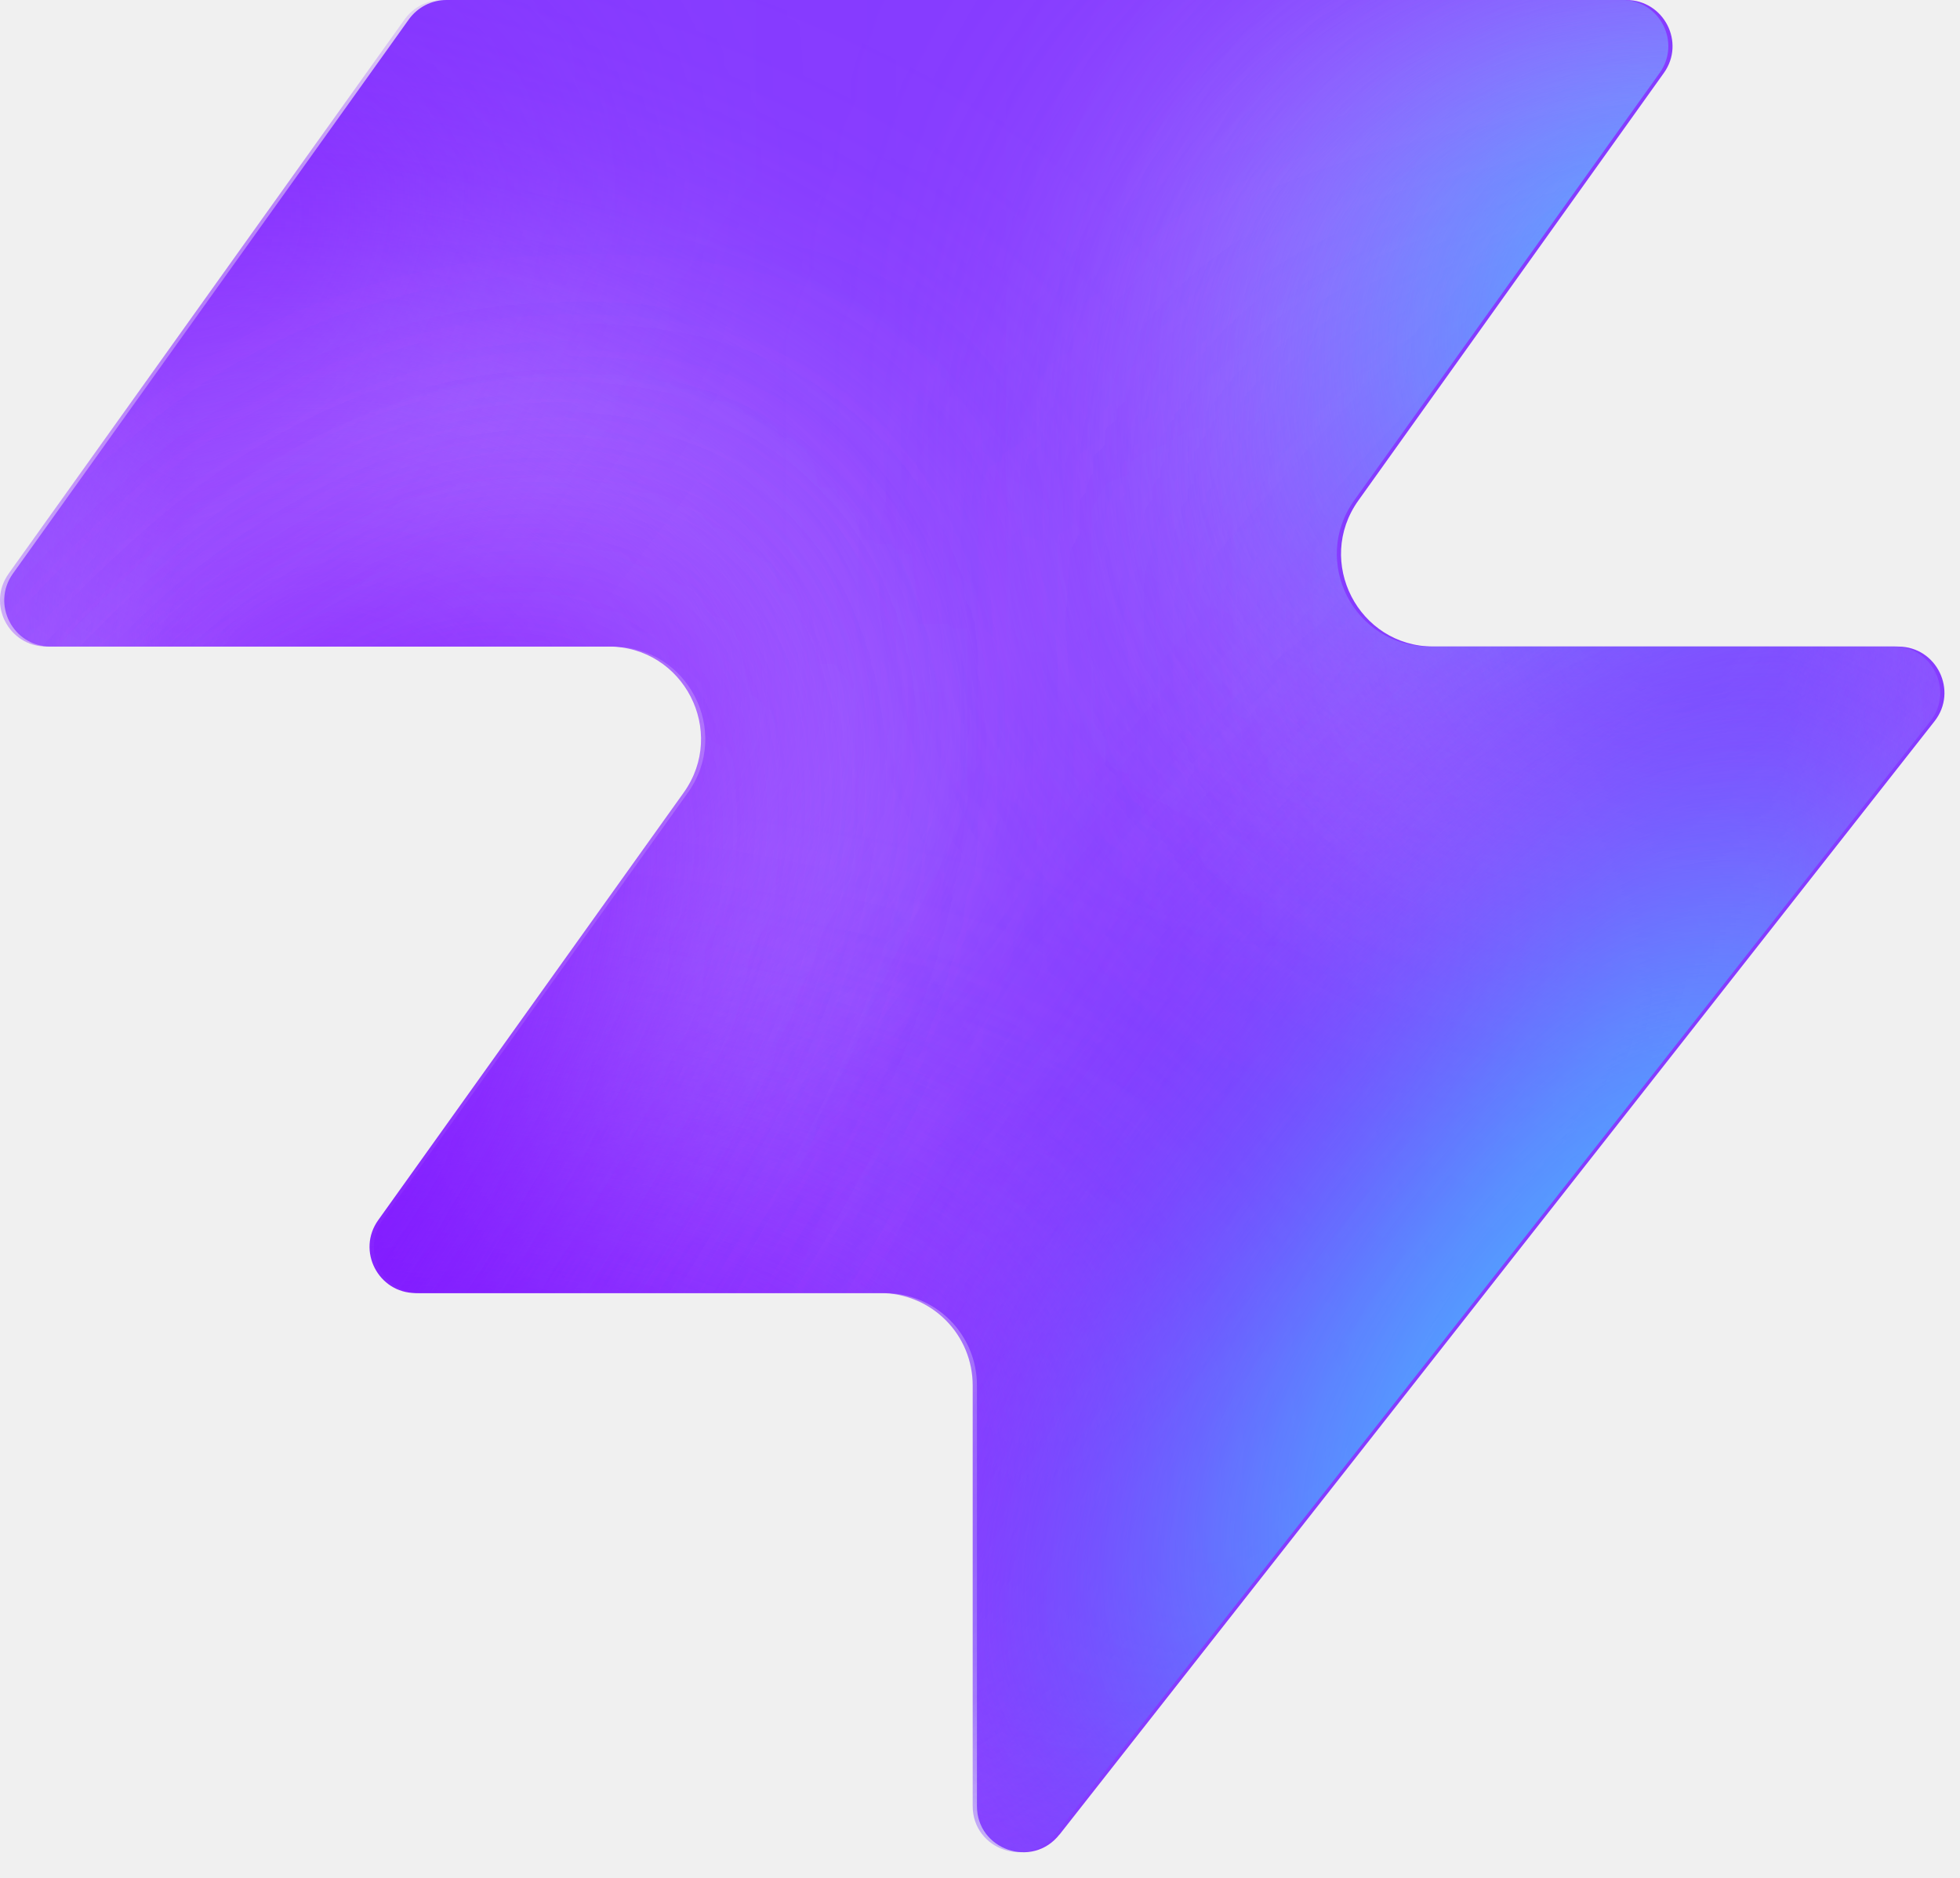
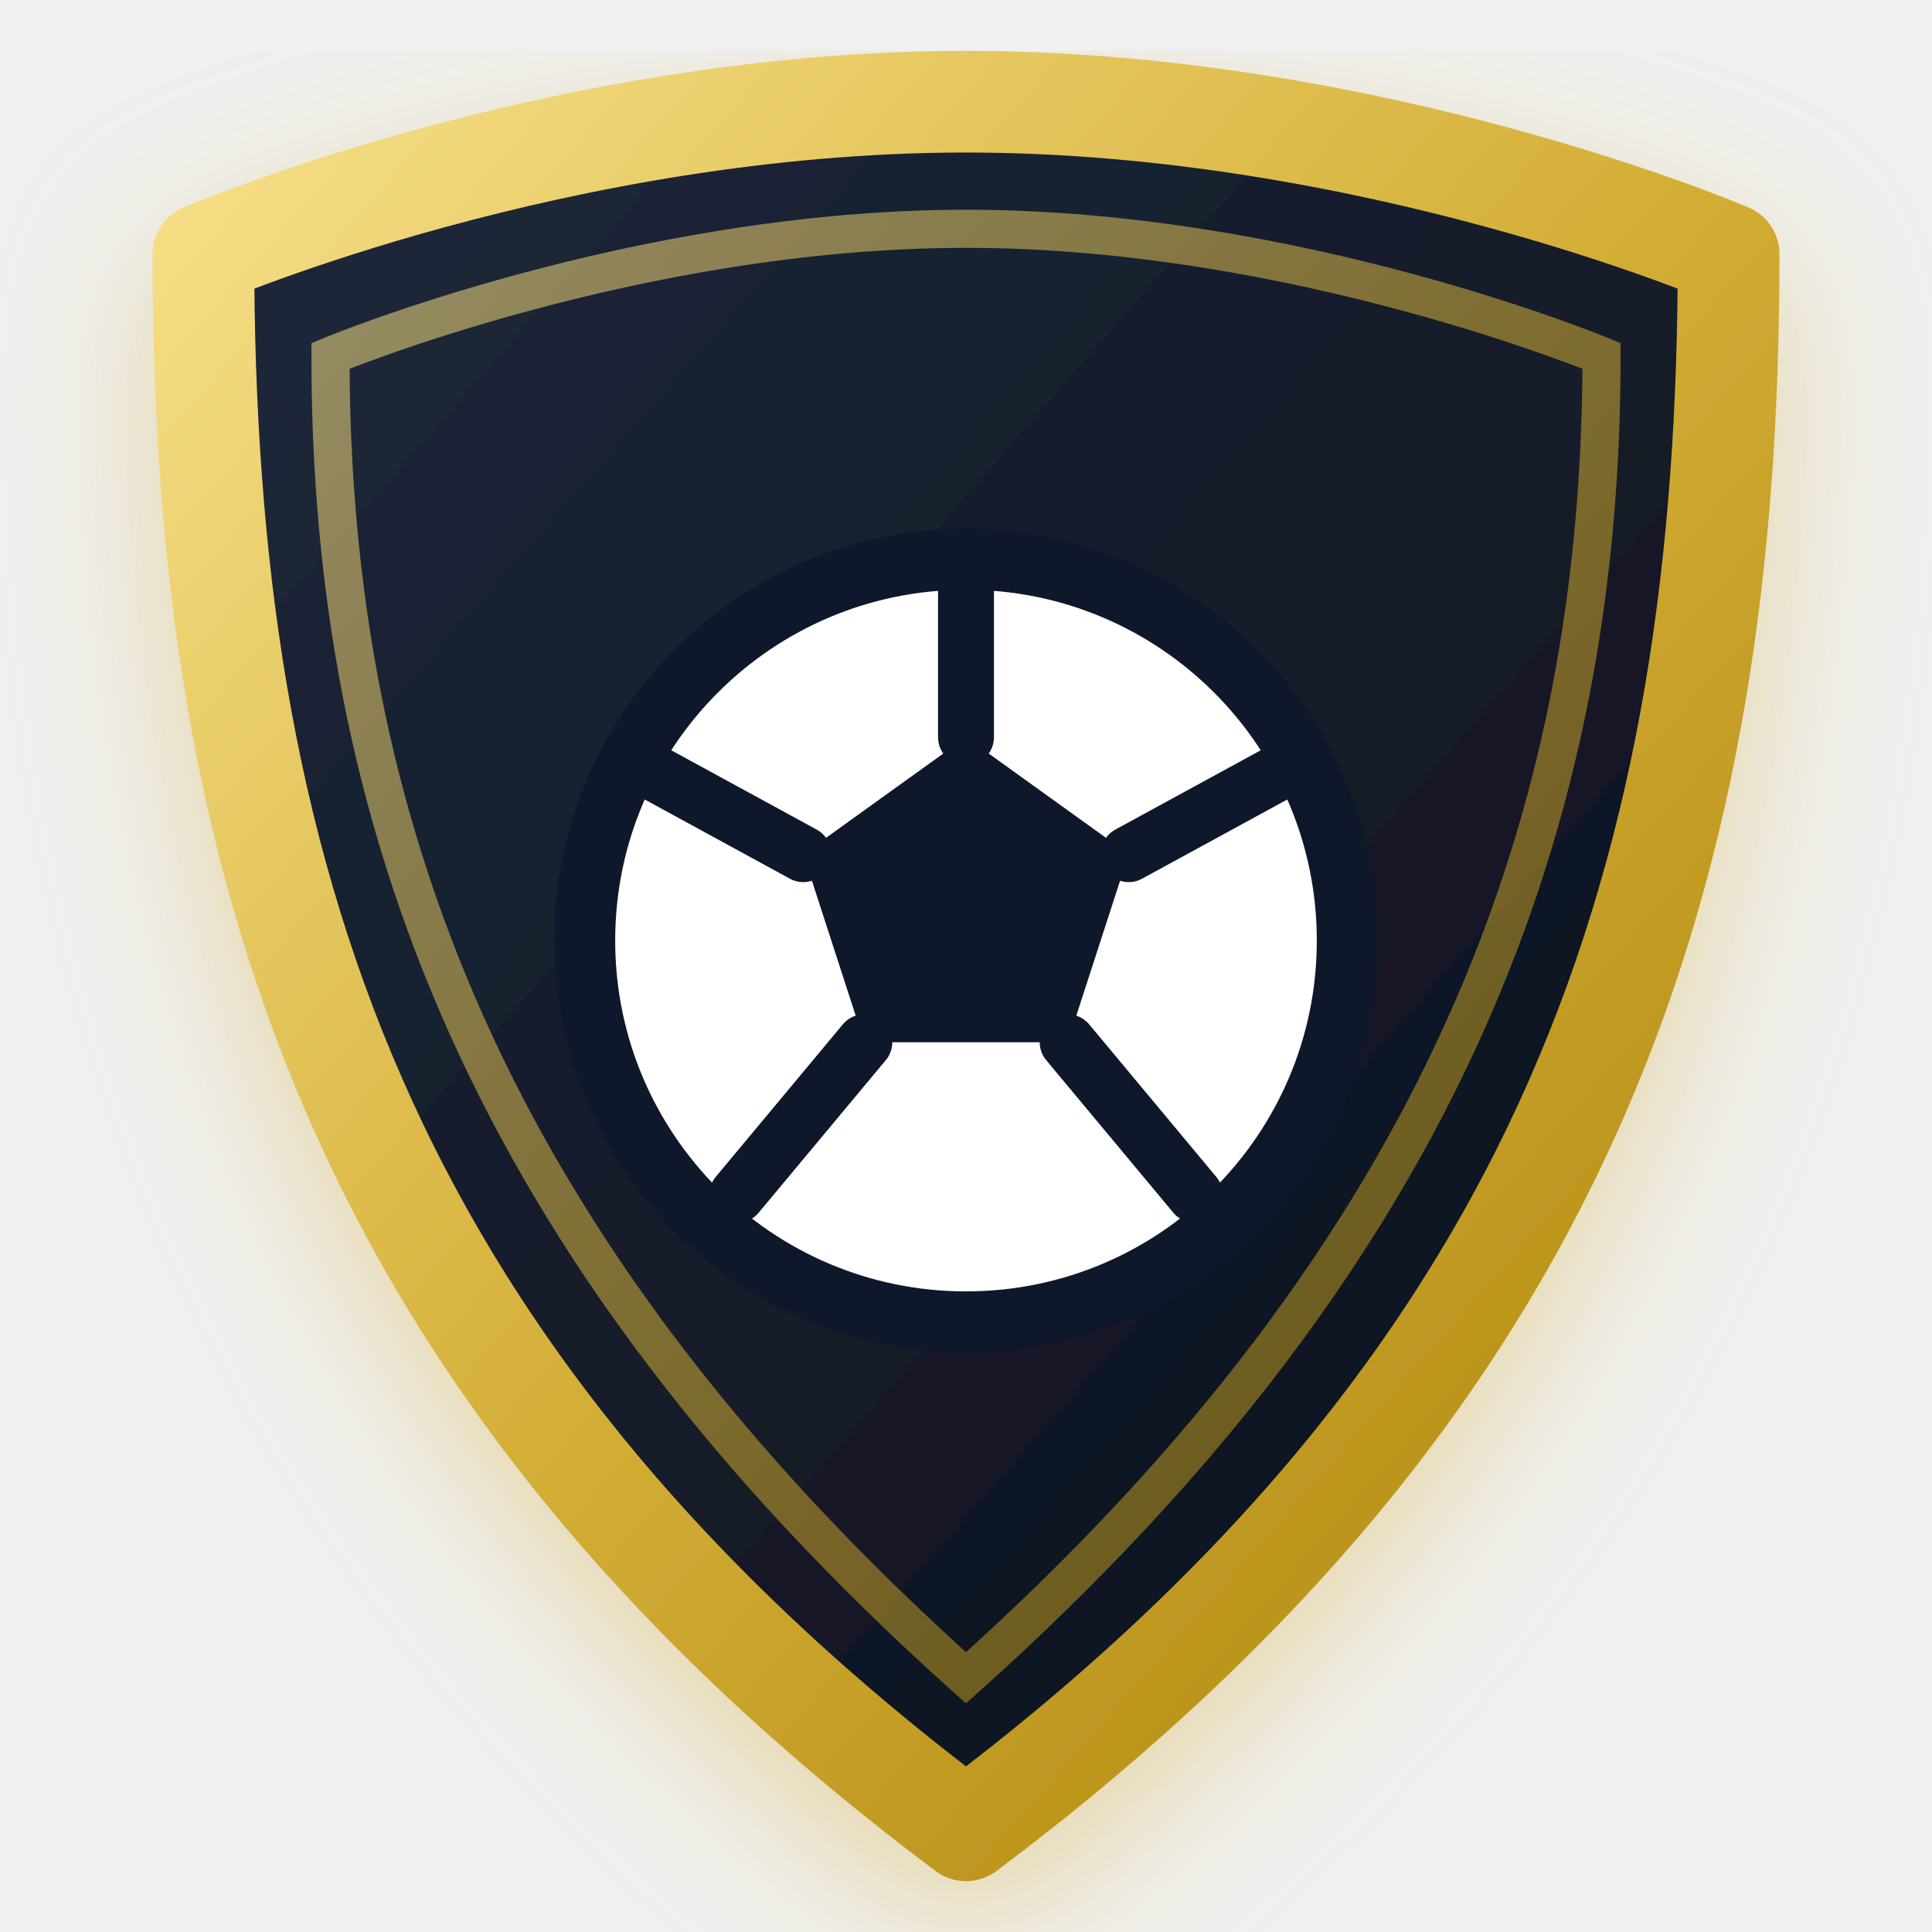
- <svg xmlns="http://www.w3.org/2000/svg" width="48" height="46" fill="none" viewBox="0 0 48 46">
-   <path fill="#863bff" d="M25.946 44.938c-.664.845-2.021.375-2.021-.698V33.937a2.26 2.26 0 0 0-2.262-2.262H10.287c-.92 0-1.456-1.04-.92-1.788l7.48-10.471c1.07-1.497 0-3.578-1.842-3.578H1.237c-.92 0-1.456-1.04-.92-1.788L10.013.474c.214-.297.556-.474.92-.474h28.894c.92 0 1.456 1.04.92 1.788l-7.48 10.471c-1.07 1.498 0 3.579 1.842 3.579h11.377c.943 0 1.473 1.088.89 1.83L25.947 44.94z" style="fill:#863bff;fill:color(display-p3 .525 .23 1);fill-opacity:1" />
-   <mask id="a" width="48" height="46" x="0" y="0" maskUnits="userSpaceOnUse" style="mask-type:alpha">
-     <path fill="#000" d="M25.842 44.938c-.664.844-2.021.375-2.021-.698V33.937a2.26 2.26 0 0 0-2.262-2.262H10.183c-.92 0-1.456-1.04-.92-1.788l7.48-10.471c1.07-1.498 0-3.579-1.842-3.579H1.133c-.92 0-1.456-1.04-.92-1.787L9.91.473c.214-.297.556-.474.92-.474h28.894c.92 0 1.456 1.04.92 1.788l-7.48 10.471c-1.07 1.498 0 3.578 1.842 3.578h11.377c.943 0 1.473 1.088.89 1.832L25.843 44.94z" style="fill:#000;fill-opacity:1" />
-   </mask>
-   <g mask="url(#a)">
-     <g filter="url(#b)">
-       <ellipse cx="5.508" cy="14.704" fill="#ede6ff" rx="5.508" ry="14.704" style="fill:#ede6ff;fill:color(display-p3 .927 .903 1);fill-opacity:1" transform="matrix(.00324 1 1 -.00324 -4.47 31.516)" />
-     </g>
-     <g filter="url(#c)">
-       <ellipse cx="10.399" cy="29.851" fill="#ede6ff" rx="10.399" ry="29.851" style="fill:#ede6ff;fill:color(display-p3 .927 .903 1);fill-opacity:1" transform="matrix(.00324 1 1 -.00324 -39.328 7.883)" />
-     </g>
-     <g filter="url(#d)">
-       <ellipse cx="5.508" cy="30.487" fill="#7e14ff" rx="5.508" ry="30.487" style="fill:#7e14ff;fill:color(display-p3 .492 .077 1);fill-opacity:1" transform="rotate(89.814 -25.913 -14.639)scale(1 -1)" />
-     </g>
-     <g filter="url(#e)">
-       <ellipse cx="5.508" cy="30.599" fill="#7e14ff" rx="5.508" ry="30.599" style="fill:#7e14ff;fill:color(display-p3 .492 .077 1);fill-opacity:1" transform="rotate(89.814 -32.644 -3.334)scale(1 -1)" />
-     </g>
-     <g filter="url(#f)">
-       <ellipse cx="5.508" cy="30.599" fill="#7e14ff" rx="5.508" ry="30.599" style="fill:#7e14ff;fill:color(display-p3 .492 .077 1);fill-opacity:1" transform="matrix(.00324 1 1 -.00324 -34.34 30.47)" />
-     </g>
-     <g filter="url(#g)">
-       <ellipse cx="14.072" cy="22.078" fill="#ede6ff" rx="14.072" ry="22.078" style="fill:#ede6ff;fill:color(display-p3 .927 .903 1);fill-opacity:1" transform="rotate(93.35 24.506 48.493)scale(-1 1)" />
-     </g>
-     <g filter="url(#h)">
-       <ellipse cx="3.47" cy="21.501" fill="#7e14ff" rx="3.47" ry="21.501" style="fill:#7e14ff;fill:color(display-p3 .492 .077 1);fill-opacity:1" transform="rotate(89.009 28.708 47.59)scale(-1 1)" />
-     </g>
-     <g filter="url(#i)">
-       <ellipse cx="3.47" cy="21.501" fill="#7e14ff" rx="3.47" ry="21.501" style="fill:#7e14ff;fill:color(display-p3 .492 .077 1);fill-opacity:1" transform="rotate(89.009 28.708 47.59)scale(-1 1)" />
-     </g>
-     <g filter="url(#j)">
-       <ellipse cx=".387" cy="8.972" fill="#7e14ff" rx="4.407" ry="29.108" style="fill:#7e14ff;fill:color(display-p3 .492 .077 1);fill-opacity:1" transform="rotate(39.51 .387 8.972)" />
-     </g>
-     <g filter="url(#k)">
-       <ellipse cx="47.523" cy="-6.092" fill="#7e14ff" rx="4.407" ry="29.108" style="fill:#7e14ff;fill:color(display-p3 .492 .077 1);fill-opacity:1" transform="rotate(37.892 47.523 -6.092)" />
-     </g>
-     <g filter="url(#l)">
-       <ellipse cx="41.412" cy="6.333" fill="#47bfff" rx="5.971" ry="9.665" style="fill:#47bfff;fill:color(display-p3 .28 .748 1);fill-opacity:1" transform="rotate(37.892 41.412 6.333)" />
-     </g>
-     <g filter="url(#m)">
-       <ellipse cx="-1.879" cy="38.332" fill="#7e14ff" rx="4.407" ry="29.108" style="fill:#7e14ff;fill:color(display-p3 .492 .077 1);fill-opacity:1" transform="rotate(37.892 -1.88 38.332)" />
-     </g>
-     <g filter="url(#n)">
-       <ellipse cx="-1.879" cy="38.332" fill="#7e14ff" rx="4.407" ry="29.108" style="fill:#7e14ff;fill:color(display-p3 .492 .077 1);fill-opacity:1" transform="rotate(37.892 -1.88 38.332)" />
-     </g>
-     <g filter="url(#o)">
-       <ellipse cx="35.651" cy="29.907" fill="#7e14ff" rx="4.407" ry="29.108" style="fill:#7e14ff;fill:color(display-p3 .492 .077 1);fill-opacity:1" transform="rotate(37.892 35.651 29.907)" />
-     </g>
-     <g filter="url(#p)">
-       <ellipse cx="38.418" cy="32.4" fill="#47bfff" rx="5.971" ry="15.297" style="fill:#47bfff;fill:color(display-p3 .28 .748 1);fill-opacity:1" transform="rotate(37.892 38.418 32.4)" />
-     </g>
-   </g>
+ <svg xmlns="http://www.w3.org/2000/svg" viewBox="0 0 38 38" fill="none">
  <defs>
-     <filter id="b" width="60.045" height="41.654" x="-19.77" y="16.149" color-interpolation-filters="sRGB" filterUnits="userSpaceOnUse">
-       <feFlood flood-opacity="0" result="BackgroundImageFix" />
-       <feBlend in="SourceGraphic" in2="BackgroundImageFix" result="shape" />
-       <feGaussianBlur result="effect1_foregroundBlur_2002_17158" stdDeviation="7.659" />
-     </filter>
-     <filter id="c" width="90.34" height="51.437" x="-54.613" y="-7.533" color-interpolation-filters="sRGB" filterUnits="userSpaceOnUse">
-       <feFlood flood-opacity="0" result="BackgroundImageFix" />
-       <feBlend in="SourceGraphic" in2="BackgroundImageFix" result="shape" />
-       <feGaussianBlur result="effect1_foregroundBlur_2002_17158" stdDeviation="7.659" />
-     </filter>
-     <filter id="d" width="79.355" height="29.4" x="-49.64" y="2.03" color-interpolation-filters="sRGB" filterUnits="userSpaceOnUse">
-       <feFlood flood-opacity="0" result="BackgroundImageFix" />
-       <feBlend in="SourceGraphic" in2="BackgroundImageFix" result="shape" />
-       <feGaussianBlur result="effect1_foregroundBlur_2002_17158" stdDeviation="4.596" />
-     </filter>
-     <filter id="e" width="79.579" height="29.4" x="-45.045" y="20.029" color-interpolation-filters="sRGB" filterUnits="userSpaceOnUse">
-       <feFlood flood-opacity="0" result="BackgroundImageFix" />
-       <feBlend in="SourceGraphic" in2="BackgroundImageFix" result="shape" />
-       <feGaussianBlur result="effect1_foregroundBlur_2002_17158" stdDeviation="4.596" />
-     </filter>
-     <filter id="f" width="79.579" height="29.4" x="-43.513" y="21.178" color-interpolation-filters="sRGB" filterUnits="userSpaceOnUse">
-       <feFlood flood-opacity="0" result="BackgroundImageFix" />
-       <feBlend in="SourceGraphic" in2="BackgroundImageFix" result="shape" />
-       <feGaussianBlur result="effect1_foregroundBlur_2002_17158" stdDeviation="4.596" />
-     </filter>
-     <filter id="g" width="74.749" height="58.852" x="15.756" y="-17.901" color-interpolation-filters="sRGB" filterUnits="userSpaceOnUse">
-       <feFlood flood-opacity="0" result="BackgroundImageFix" />
-       <feBlend in="SourceGraphic" in2="BackgroundImageFix" result="shape" />
-       <feGaussianBlur result="effect1_foregroundBlur_2002_17158" stdDeviation="7.659" />
-     </filter>
-     <filter id="h" width="61.377" height="25.362" x="23.548" y="2.284" color-interpolation-filters="sRGB" filterUnits="userSpaceOnUse">
-       <feFlood flood-opacity="0" result="BackgroundImageFix" />
-       <feBlend in="SourceGraphic" in2="BackgroundImageFix" result="shape" />
-       <feGaussianBlur result="effect1_foregroundBlur_2002_17158" stdDeviation="4.596" />
-     </filter>
-     <filter id="i" width="61.377" height="25.362" x="23.548" y="2.284" color-interpolation-filters="sRGB" filterUnits="userSpaceOnUse">
-       <feFlood flood-opacity="0" result="BackgroundImageFix" />
-       <feBlend in="SourceGraphic" in2="BackgroundImageFix" result="shape" />
-       <feGaussianBlur result="effect1_foregroundBlur_2002_17158" stdDeviation="4.596" />
-     </filter>
-     <filter id="j" width="56.045" height="63.649" x="-27.636" y="-22.853" color-interpolation-filters="sRGB" filterUnits="userSpaceOnUse">
-       <feFlood flood-opacity="0" result="BackgroundImageFix" />
-       <feBlend in="SourceGraphic" in2="BackgroundImageFix" result="shape" />
-       <feGaussianBlur result="effect1_foregroundBlur_2002_17158" stdDeviation="4.596" />
-     </filter>
-     <filter id="k" width="54.814" height="64.646" x="20.116" y="-38.415" color-interpolation-filters="sRGB" filterUnits="userSpaceOnUse">
-       <feFlood flood-opacity="0" result="BackgroundImageFix" />
-       <feBlend in="SourceGraphic" in2="BackgroundImageFix" result="shape" />
-       <feGaussianBlur result="effect1_foregroundBlur_2002_17158" stdDeviation="4.596" />
-     </filter>
-     <filter id="l" width="33.541" height="35.313" x="24.641" y="-11.323" color-interpolation-filters="sRGB" filterUnits="userSpaceOnUse">
-       <feFlood flood-opacity="0" result="BackgroundImageFix" />
-       <feBlend in="SourceGraphic" in2="BackgroundImageFix" result="shape" />
-       <feGaussianBlur result="effect1_foregroundBlur_2002_17158" stdDeviation="4.596" />
-     </filter>
-     <filter id="m" width="54.814" height="64.646" x="-29.286" y="6.009" color-interpolation-filters="sRGB" filterUnits="userSpaceOnUse">
-       <feFlood flood-opacity="0" result="BackgroundImageFix" />
-       <feBlend in="SourceGraphic" in2="BackgroundImageFix" result="shape" />
-       <feGaussianBlur result="effect1_foregroundBlur_2002_17158" stdDeviation="4.596" />
-     </filter>
-     <filter id="n" width="54.814" height="64.646" x="-29.286" y="6.009" color-interpolation-filters="sRGB" filterUnits="userSpaceOnUse">
-       <feFlood flood-opacity="0" result="BackgroundImageFix" />
-       <feBlend in="SourceGraphic" in2="BackgroundImageFix" result="shape" />
-       <feGaussianBlur result="effect1_foregroundBlur_2002_17158" stdDeviation="4.596" />
-     </filter>
-     <filter id="o" width="54.814" height="64.646" x="8.244" y="-2.416" color-interpolation-filters="sRGB" filterUnits="userSpaceOnUse">
-       <feFlood flood-opacity="0" result="BackgroundImageFix" />
-       <feBlend in="SourceGraphic" in2="BackgroundImageFix" result="shape" />
-       <feGaussianBlur result="effect1_foregroundBlur_2002_17158" stdDeviation="4.596" />
-     </filter>
-     <filter id="p" width="39.409" height="43.623" x="18.713" y="10.588" color-interpolation-filters="sRGB" filterUnits="userSpaceOnUse">
-       <feFlood flood-opacity="0" result="BackgroundImageFix" />
-       <feBlend in="SourceGraphic" in2="BackgroundImageFix" result="shape" />
-       <feGaussianBlur result="effect1_foregroundBlur_2002_17158" stdDeviation="4.596" />
+     <linearGradient id="shield-grad" x1="0" y1="0" x2="1" y2="1">
+       <stop offset="0%" stop-color="#1e293b" />
+       <stop offset="100%" stop-color="#0b0f1a" />
+     </linearGradient>
+     <linearGradient id="gold-grad" x1="0" y1="0" x2="1" y2="1">
+       <stop offset="0%" stop-color="#f7e089" />
+       <stop offset="50%" stop-color="#d4af37" />
+       <stop offset="100%" stop-color="#aa820a" />
+     </linearGradient>
+     <filter id="gold-glow" x="-20%" y="-20%" width="140%" height="140%">
+       <feDropShadow dx="0" dy="1" stdDeviation="1.5" flood-color="#d4af37" flood-opacity="0.4" />
    </filter>
  </defs>
+   {/* Outer shield crest */}
+   <path d="M19 2C27 2 34 5 34 5C34 17 31 27 19 36C7 27 4 17 4 5C4 5 11 2 19 2Z" fill="url(#shield-grad)" stroke="url(#gold-grad)" stroke-width="2" stroke-linejoin="round" filter="url(#gold-glow)" />
+   {/* Inner crest accent line */}
+   <path d="M19 4.5C25.5 4.5 31.5 7 31.5 7C31.5 16 28.5 24.5 19 33C9.5 24.5 6.5 16 6.5 7C6.5 7 12.5 4.5 19 4.5Z" stroke="url(#gold-grad)" stroke-width="0.75" stroke-opacity="0.55" fill="none" />
+   {/* Football */}
+   <g style="transform-origin: 19px 18.5px">
+     <circle cx="19" cy="18.5" r="7.5" fill="#ffffff" stroke="#0f172a" stroke-width="1.2" />
+     <polygon points="19,14.5 22.2,16.8 21,20.5 17,20.5 15.8,16.8" fill="#0f172a" />
+     <path d="M19 14.5V11M22.2 16.8L25.5 15M21 20.5L23.5 23.5M17 20.5L14.5 23.5M15.8 16.8L12.5 15" stroke="#0f172a" stroke-width="1.1" stroke-linecap="round" />
+   </g>
</svg>
